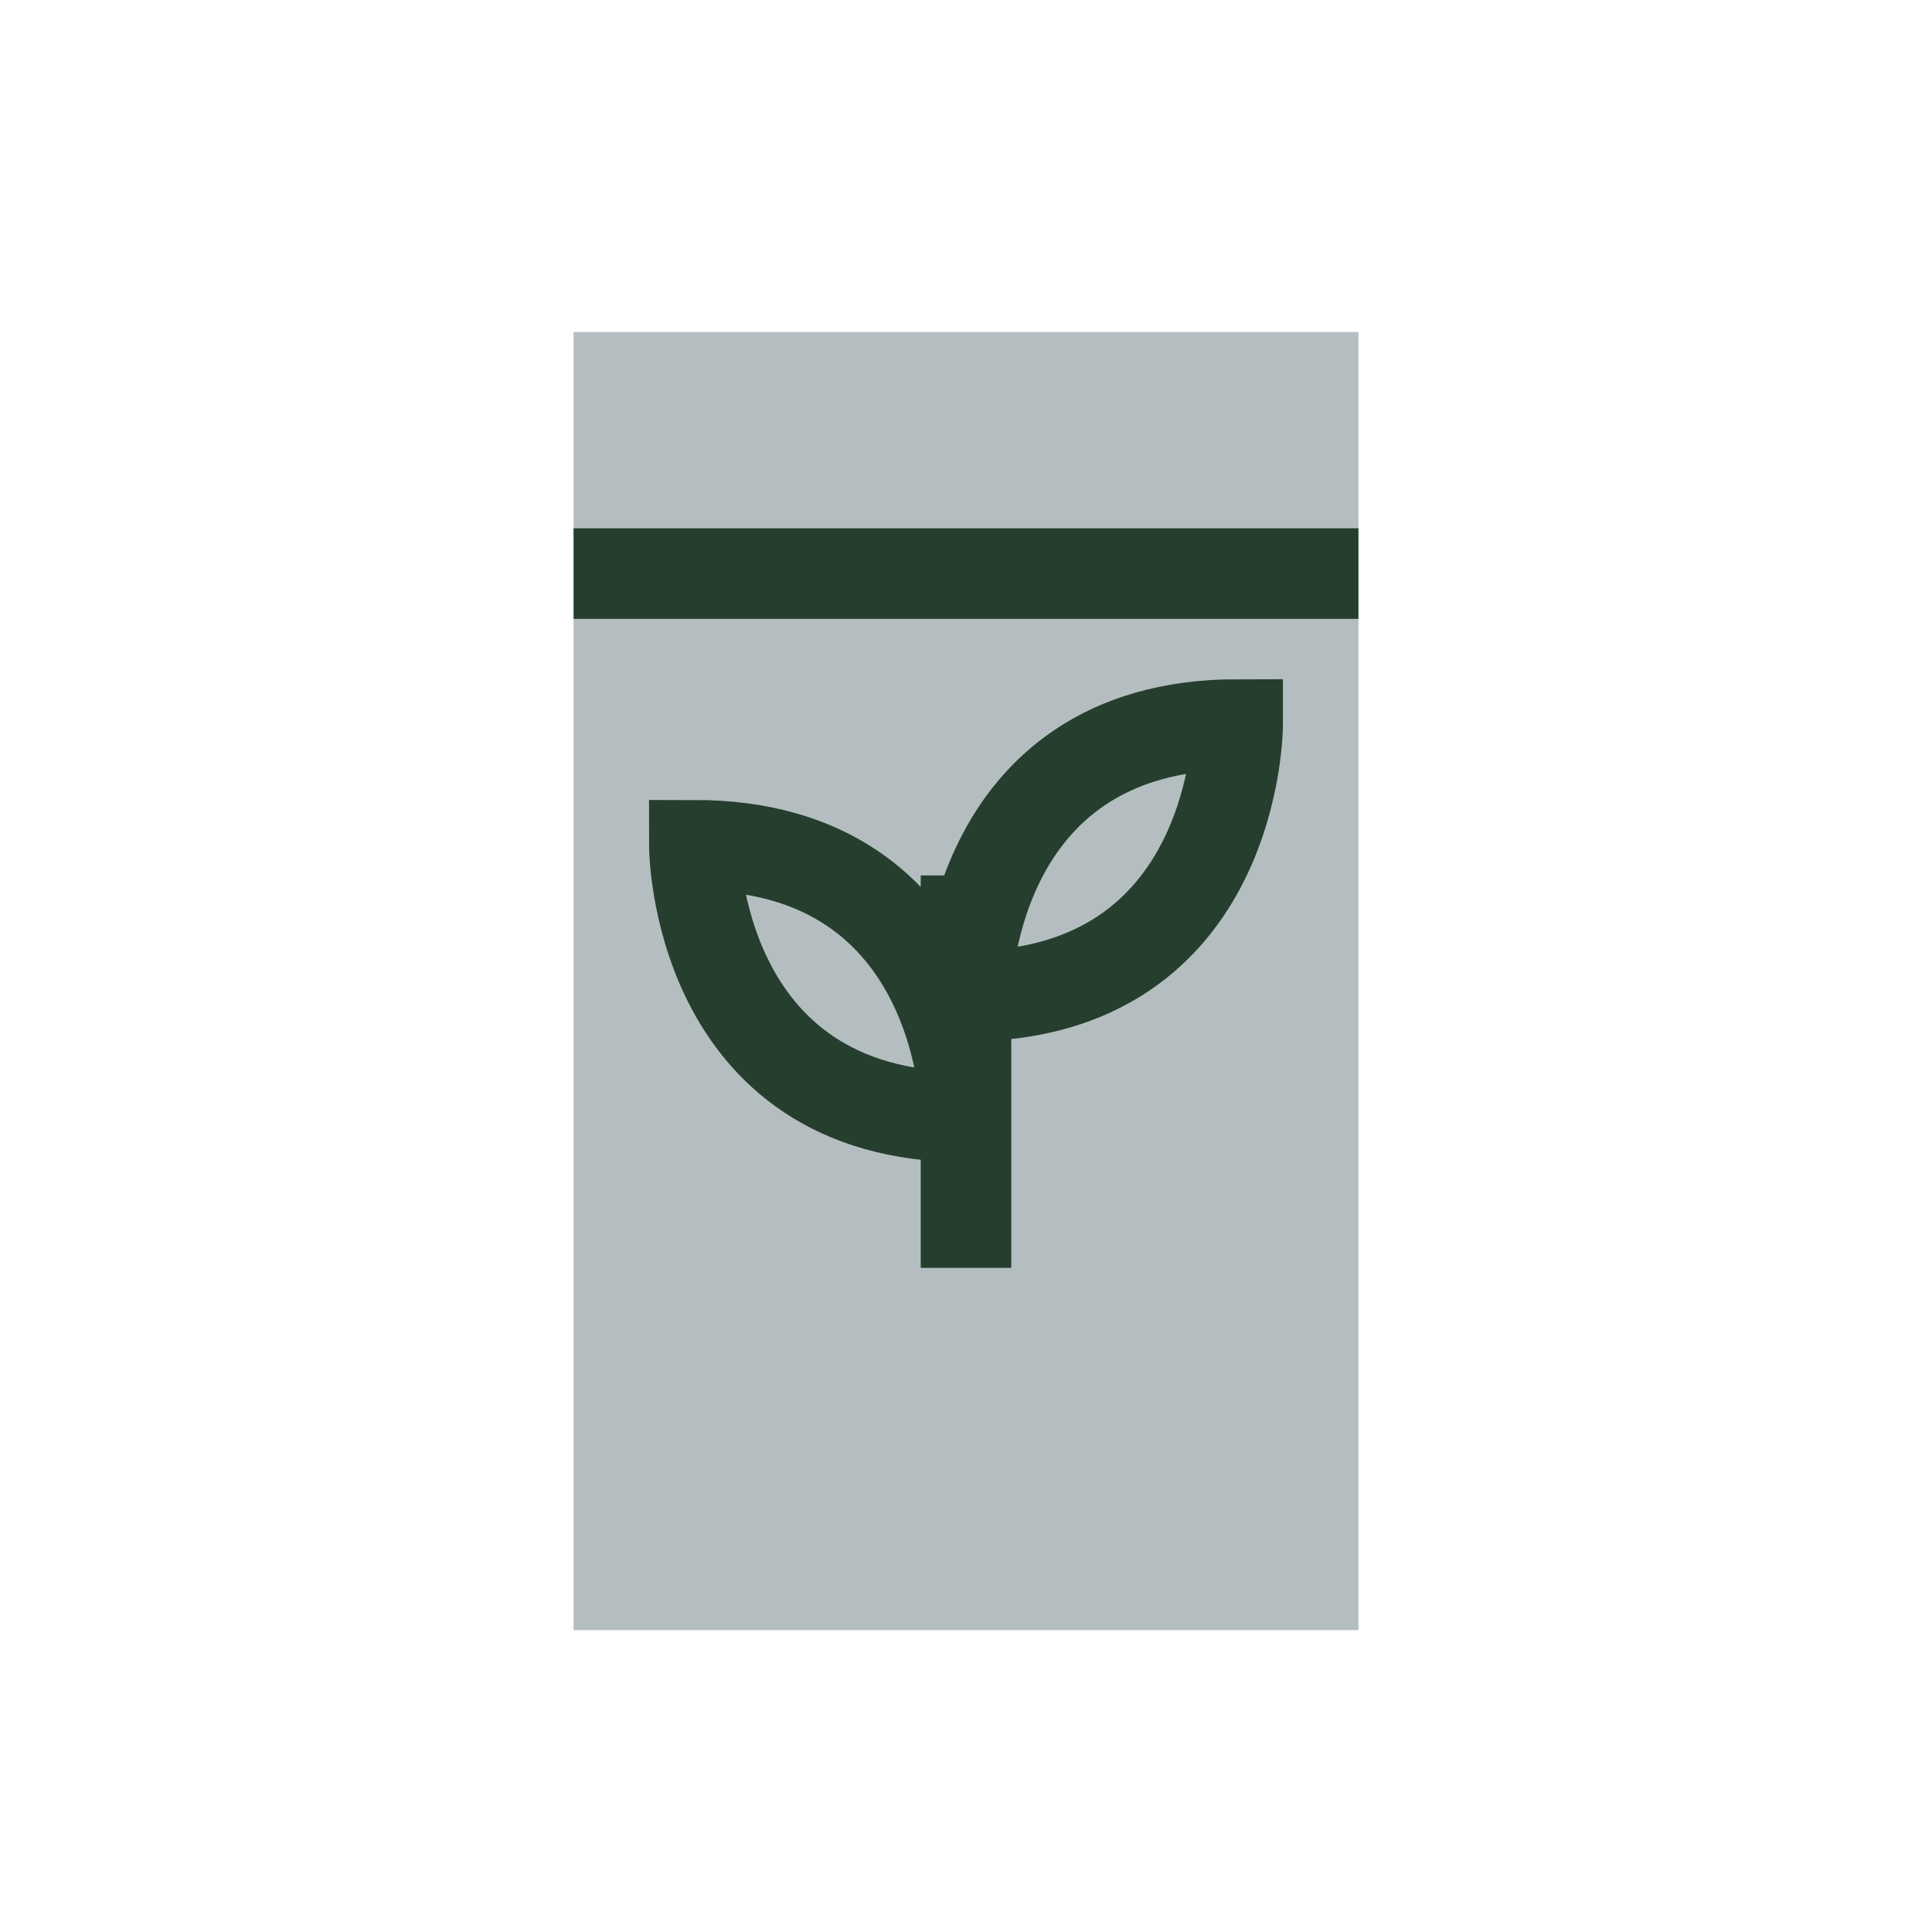
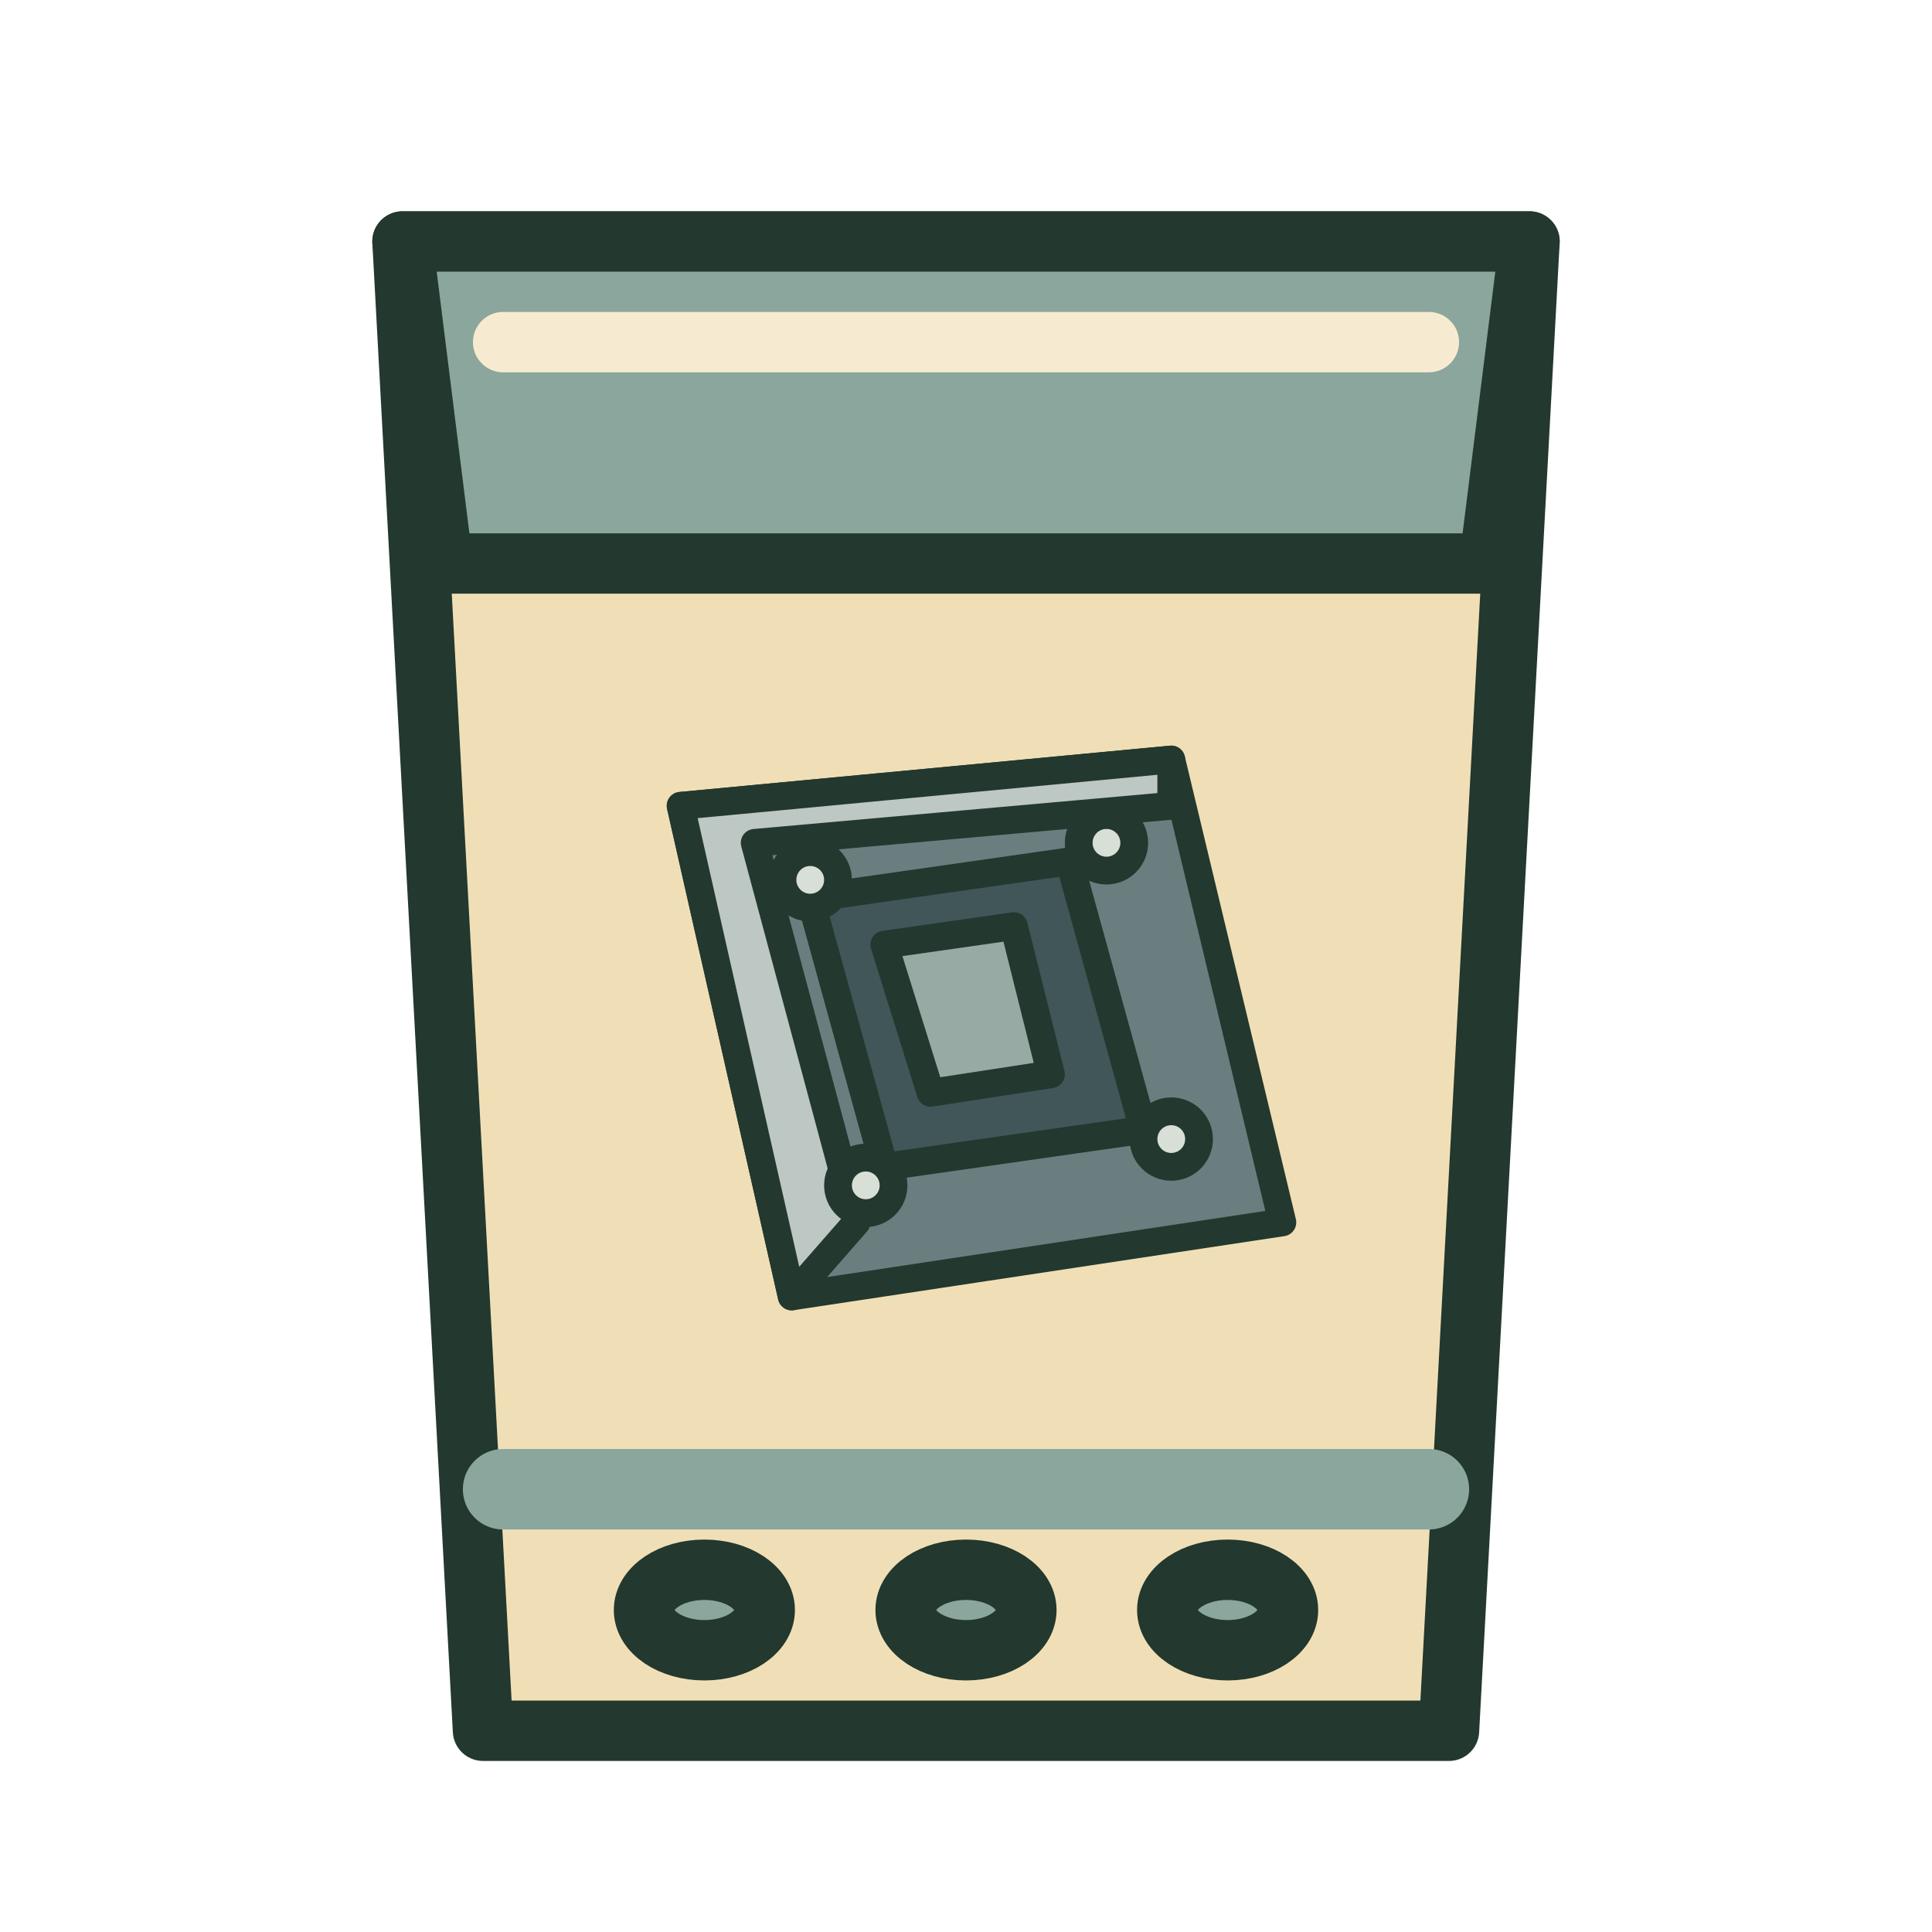
- <svg xmlns="http://www.w3.org/2000/svg" width="64" height="64" viewBox="0 0 64 64">
-   <path d="M19 11h26v43H19z" fill="#b4bec0" />
-   <path d="M19 19h26M32 42V29m0 8c-9 0-9-9-9-9 9 0 9 9 9 9m0-4c9 0 9-9 9-9-9 0-9 9-9 9" fill="none" stroke="#263e2e" stroke-width="3" />
+ <svg xmlns="http://www.w3.org/2000/svg" width="96" height="96" viewBox="0 0 96 96">
+   <g stroke="#23382e" stroke-width="3" stroke-linejoin="round" stroke-linecap="round">
+     <path d="M20 12H76L72 86H24Z" fill="#f0dfb6" />
+     <path d="M20 12H76L74 28H22Z" fill="#8ba69c" />
+     <path d="M25 17H71" stroke="#f6ebd0" />
+     <g transform="translate(26 29) scale(.46)">
+       <path d="M17 24 70 19 82 69 29 77Z" fill="#6b7e7f" />
+       <path d="m17 24 12 53 7-8-11-41 45-4V19Z" fill="#bdc8c4" />
+       <path d="m31 34 8 29 28-4-8-29Z" fill="#405658" />
+       <path d="m39 39 5 16 13-2-4-16Z" fill="#98aaa4" />
+       <g fill="#d7dfd6">
+         <circle cx="31" cy="32" r="3" />
+         <circle cx="63" cy="28" r="3" />
+         <circle cx="37" cy="65" r="3" />
+         <circle cx="70" cy="60" r="3" />
+       </g>
+     </g>
+     <path d="M25 74H71" stroke="#8ba69c" stroke-width="4" />
+     <g fill="#8ba69c">
+       <ellipse cx="35" cy="80" rx="3" ry="2" />
+       <ellipse cx="48" cy="80" rx="3" ry="2" />
+       <ellipse cx="61" cy="80" rx="3" ry="2" />
+     </g>
+   </g>
</svg>
